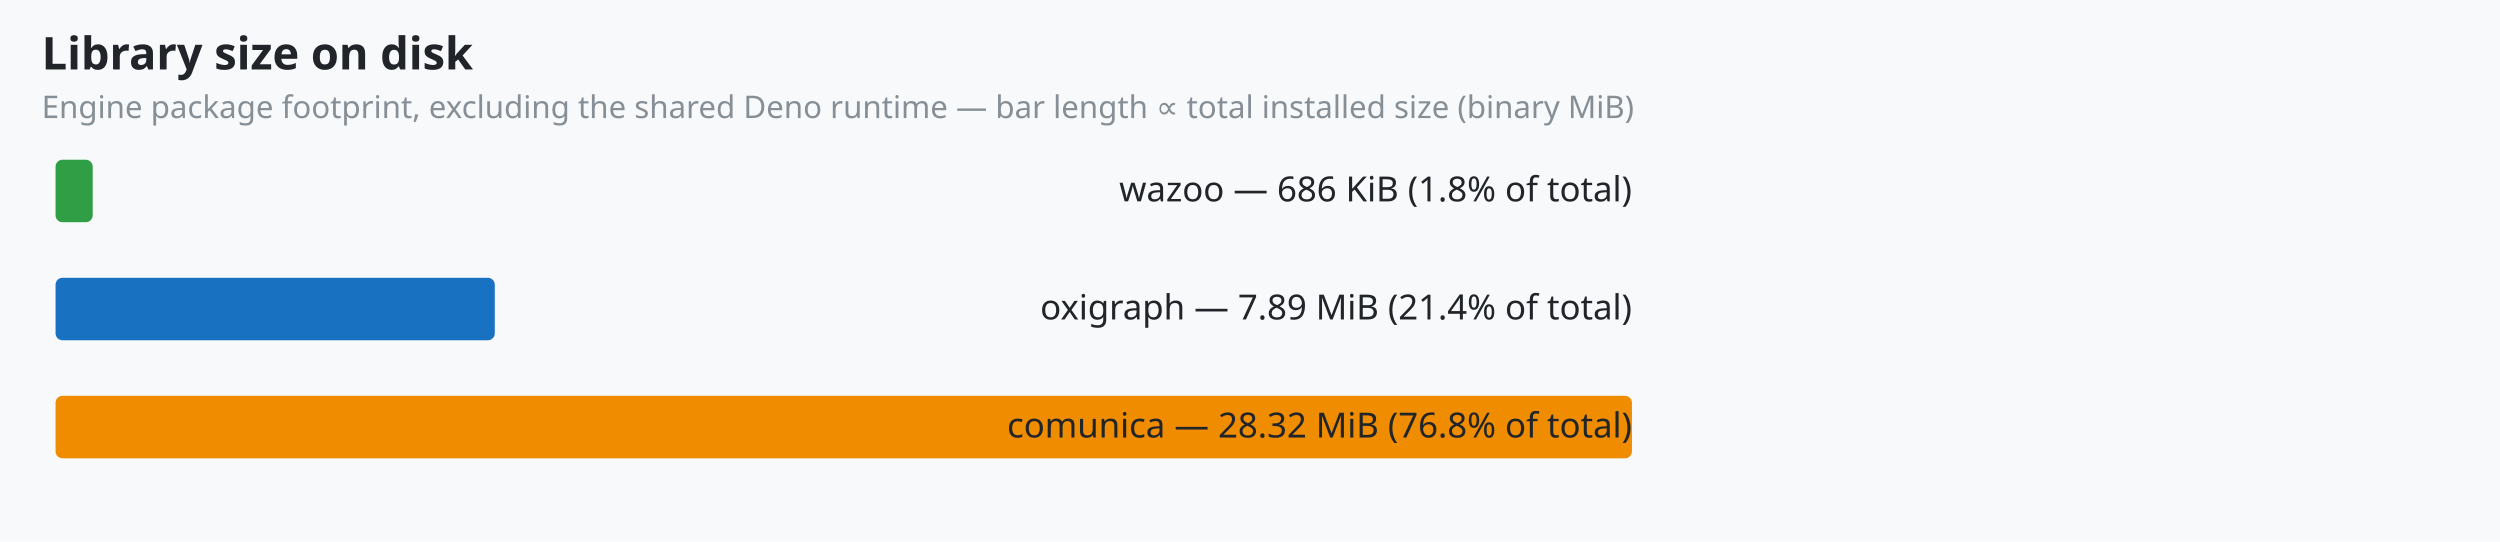
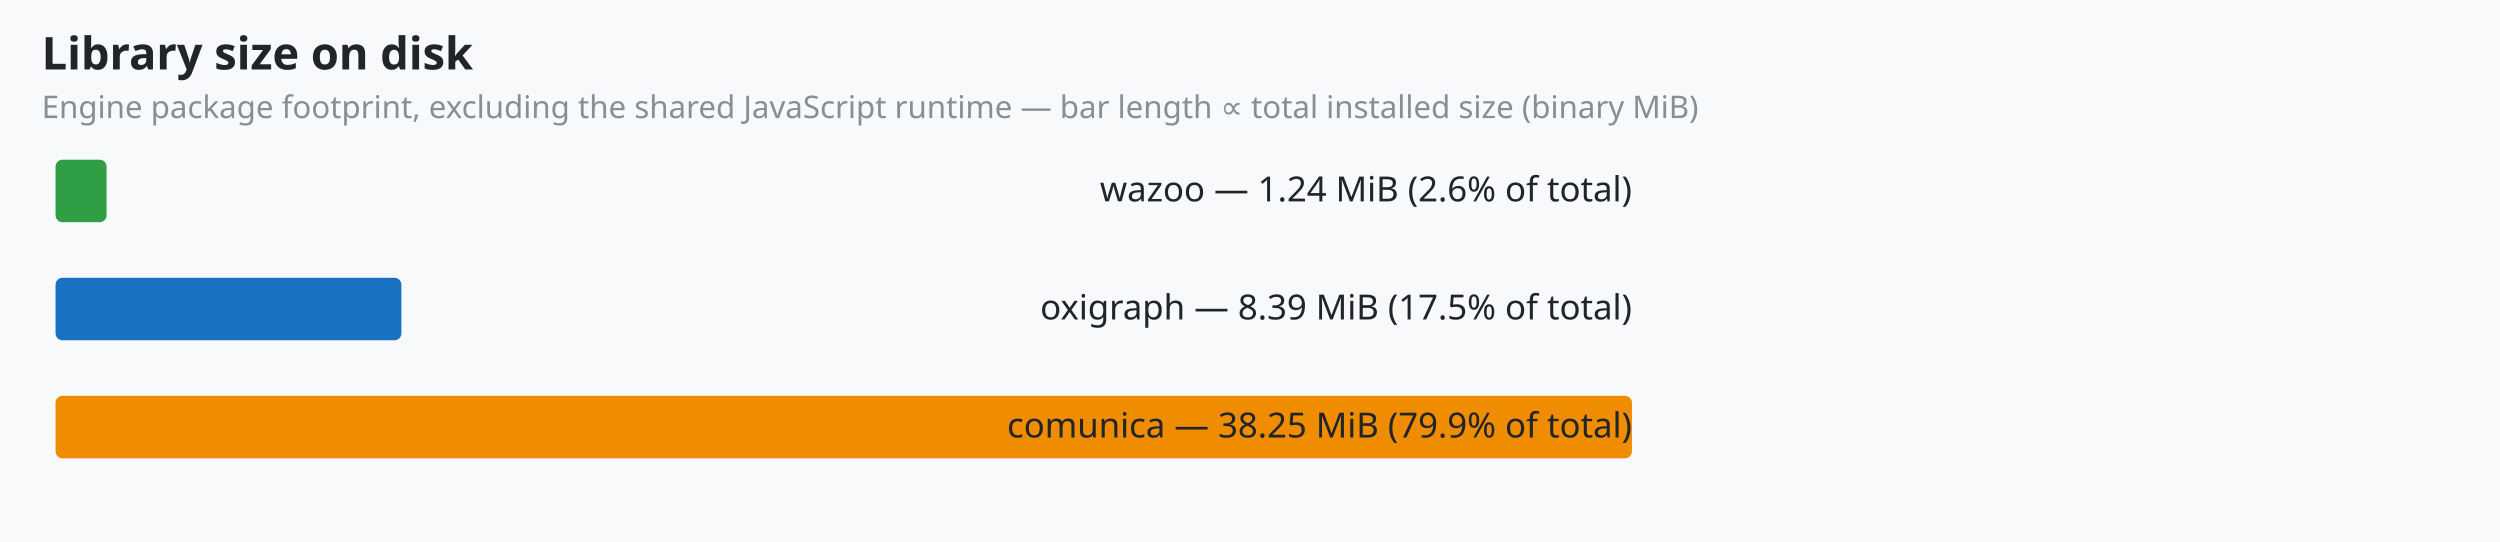
<svg xmlns="http://www.w3.org/2000/svg" viewBox="0 0 720 156" font-family="sans-serif">
  <rect width="720" height="156" fill="#f8f9fa" />
  <text x="12" y="20" font-size="13" font-weight="bold" fill="#212529">Library size on disk</text>
-   <text x="12" y="34" font-size="9" fill="#868e96">Engine package footprint, excluding the shared Deno runtime — bar length ∝ total installed size (binary MiB)</text>
-   <rect x="16" y="46" width="10.7" height="18" fill="#2f9e44" rx="2" />
-   <text x="470" y="58.0" text-anchor="end" font-family="sans-serif" font-size="10" fill="#212529">wazoo — 686 KiB (1.8% of total)</text>
-   <rect x="16" y="80" width="126.5" height="18" fill="#1971c2" rx="2" />
-   <text x="470" y="92.0" text-anchor="end" font-family="sans-serif" font-size="10" fill="#212529">oxigraph — 7.89 MiB (21.4% of total)</text>
+   <text x="12" y="34" font-size="9" fill="#868e96">Engine package footprint, excluding the shared JavaScript runtime — bar length ∝ total installed size (binary MiB)</text>
+   <rect x="16" y="46" width="14.7" height="18" fill="#2f9e44" rx="2" />
+   <text x="470" y="58.0" text-anchor="end" font-family="sans-serif" font-size="10" fill="#212529">wazoo — 1.24 MiB (2.6% of total)</text>
+   <rect x="16" y="80" width="99.6" height="18" fill="#1971c2" rx="2" />
+   <text x="470" y="92.0" text-anchor="end" font-family="sans-serif" font-size="10" fill="#212529">oxigraph — 8.39 MiB (17.5% of total)</text>
  <rect x="16" y="114" width="454.0" height="18" fill="#f08c00" rx="2" />
-   <text x="470" y="126.0" text-anchor="end" font-family="sans-serif" font-size="10" fill="#212529">comunica — 28.32 MiB (76.8% of total)</text>
+   <text x="470" y="126.0" text-anchor="end" font-family="sans-serif" font-size="10" fill="#212529">comunica — 38.25 MiB (79.9% of total)</text>
</svg>
